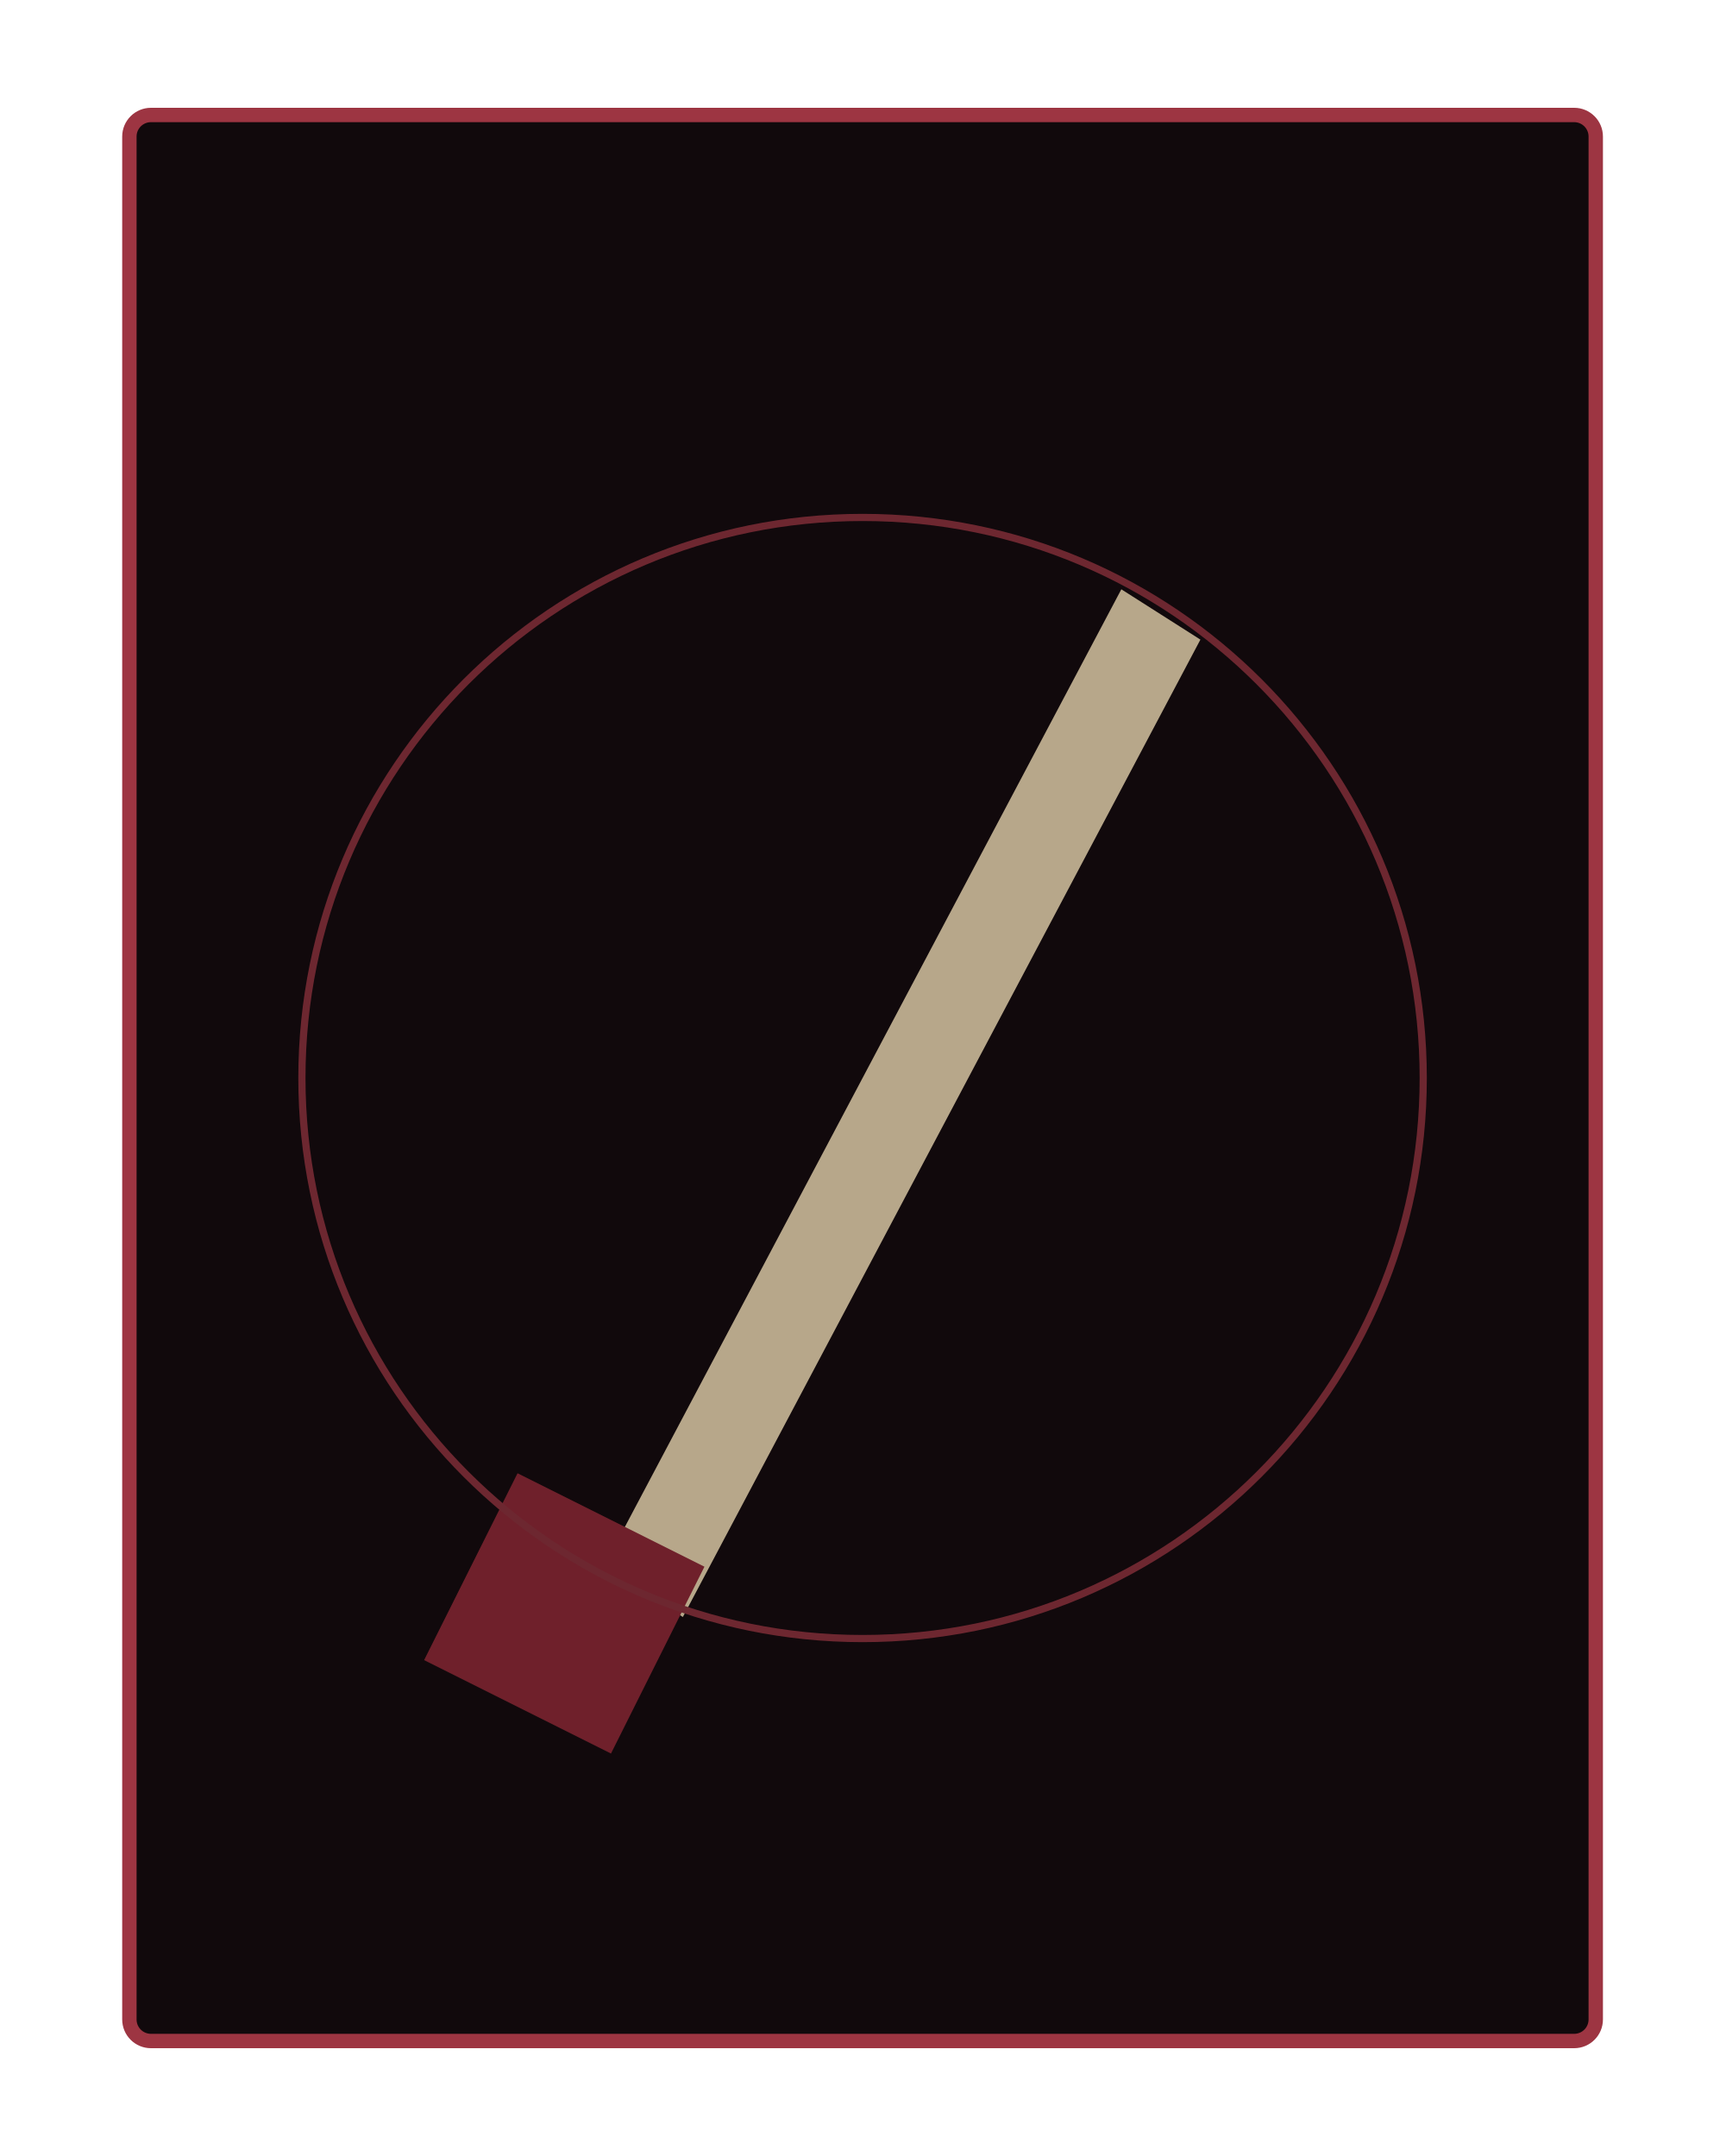
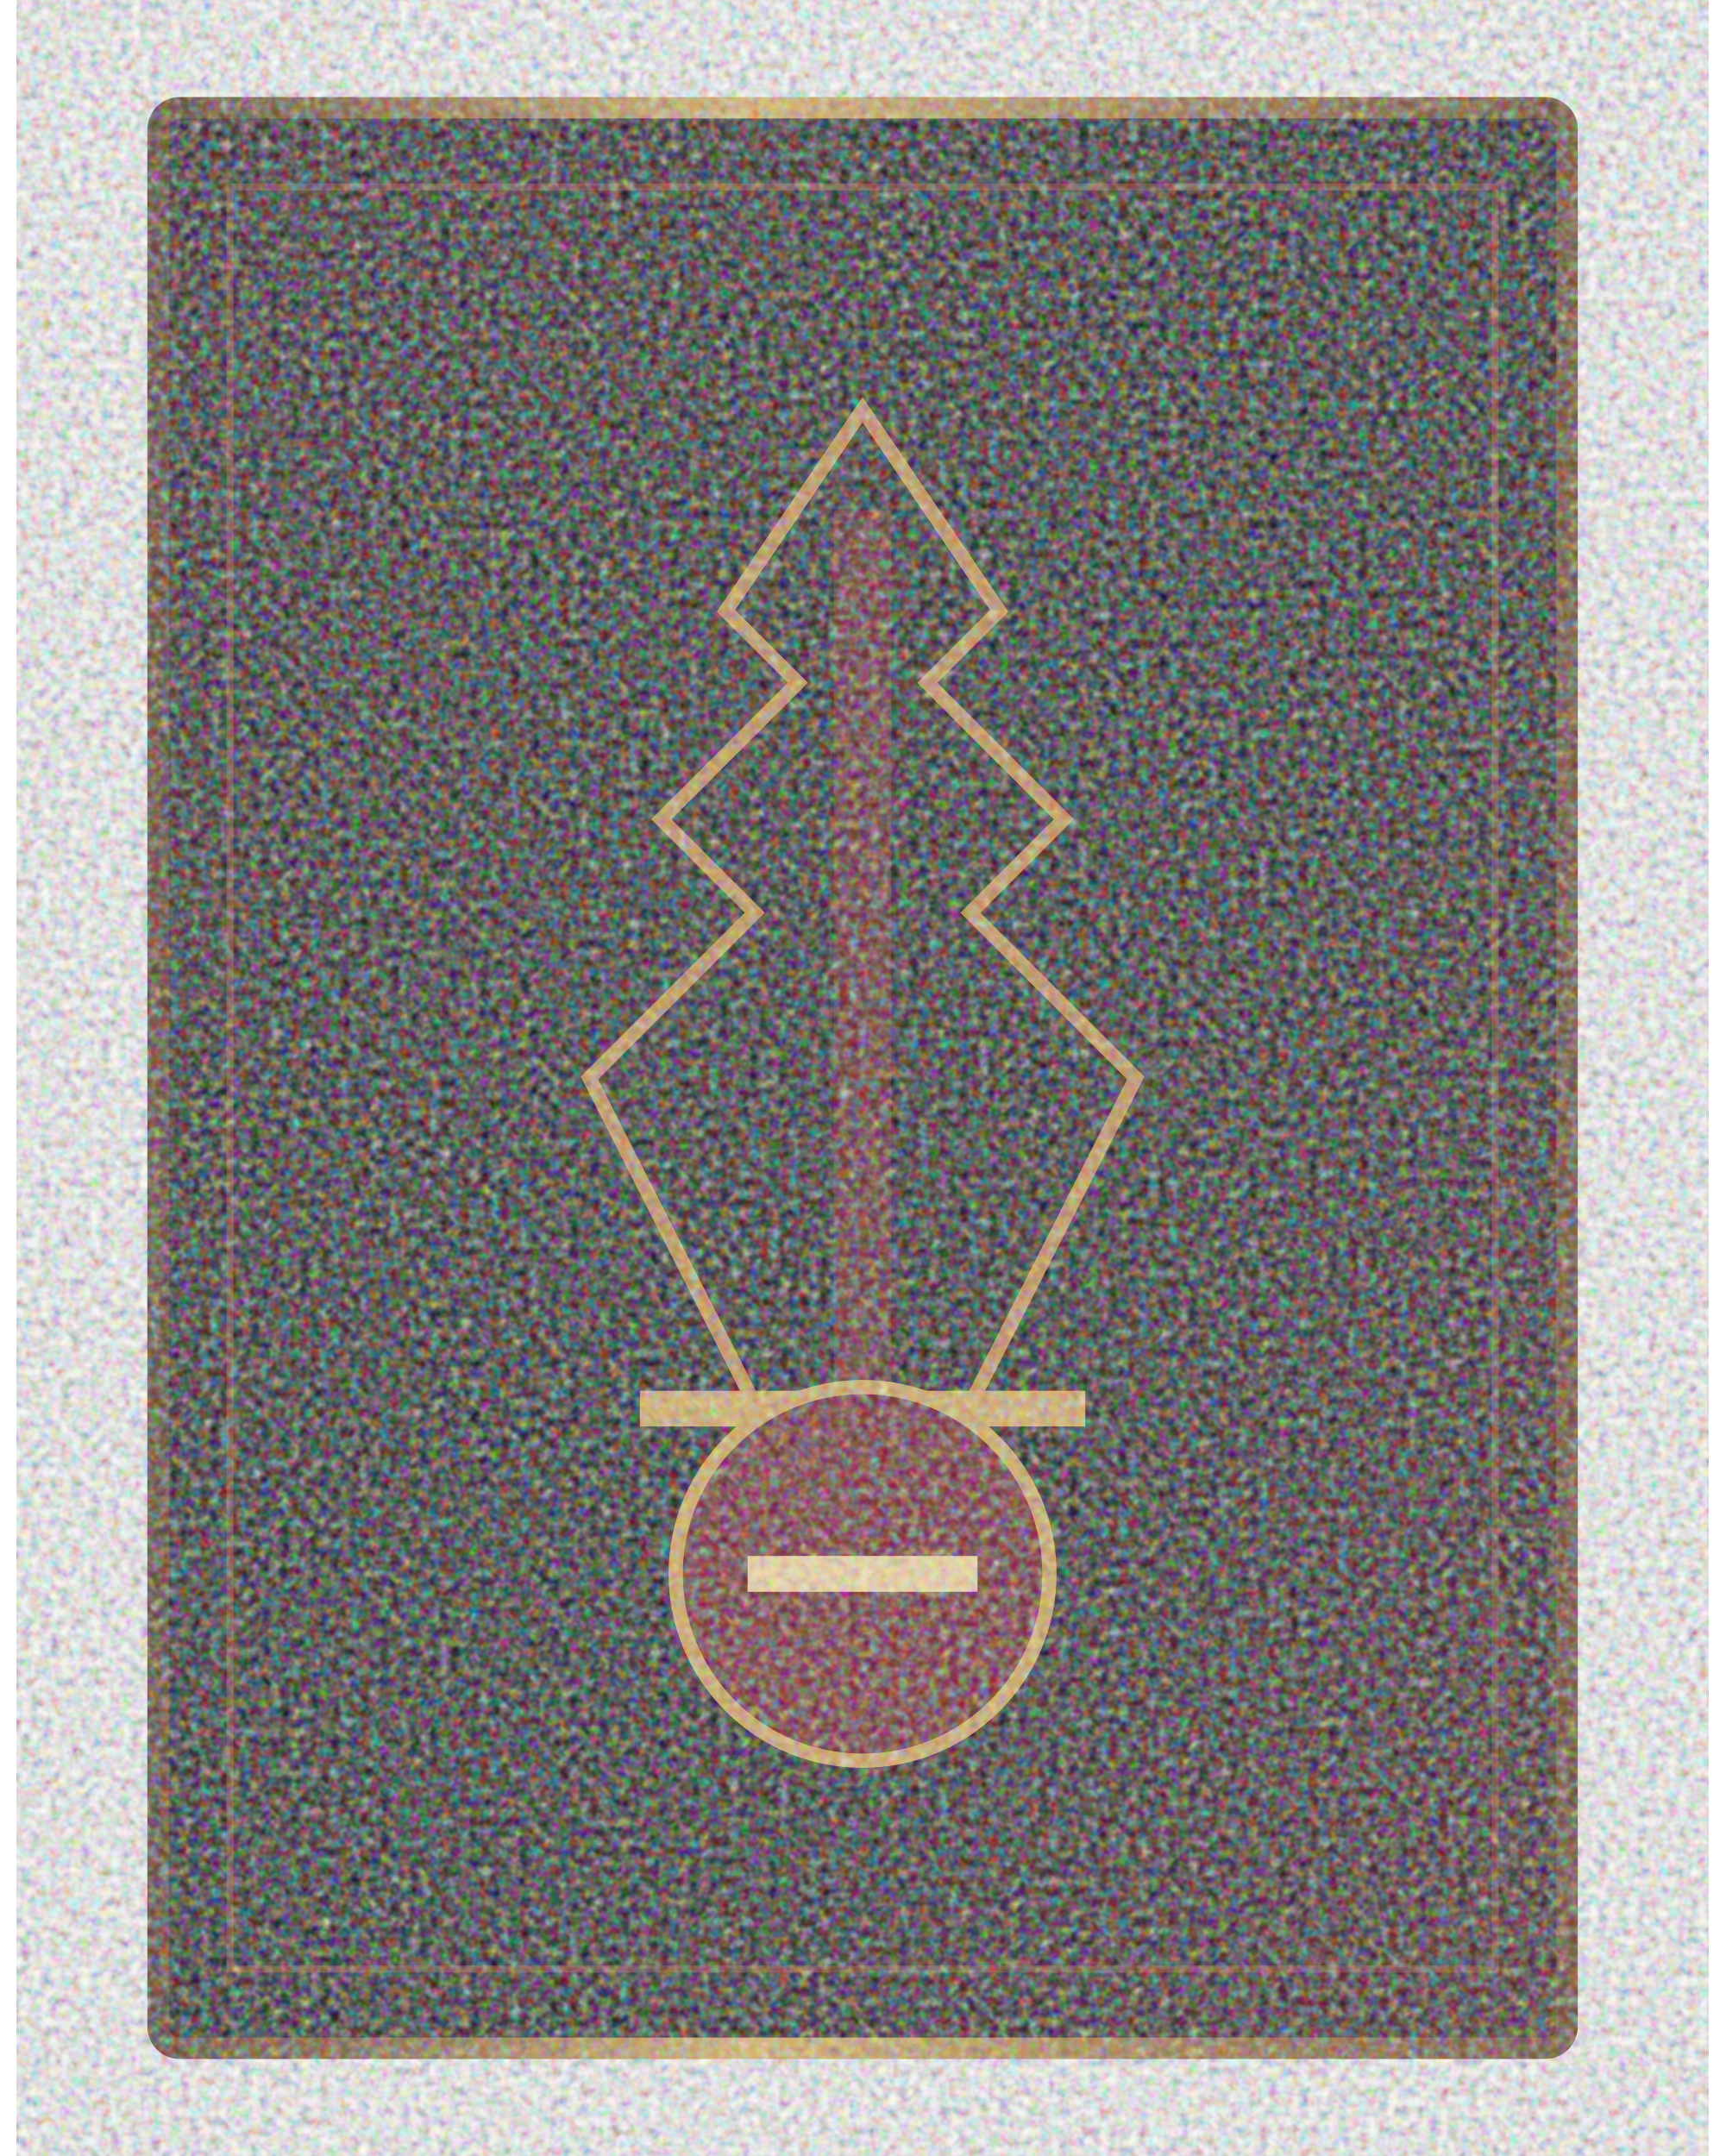
<svg xmlns="http://www.w3.org/2000/svg" viewBox="0 0 240 300">
-   <rect x="18" y="16" width="204" height="268" rx="3" fill="#11090c" stroke="#9d3542" stroke-width="2" />
-   <path d="M84 218l72-136 11 7-72 136z" fill="#b7a78a" />
-   <path d="M72 205l26 13-13 26-26-13z" fill="#6f202b" />
-   <circle cx="120" cy="150" r="78" fill="none" stroke="#6d2730" />
+   <defs>
+     <linearGradient id="p" x1="0" y1="0" x2="1" y2="1">
+       <stop stop-color="#2a1015" />
+       <stop offset=".5" stop-color="#09090b" />
+       <stop offset="1" stop-color="#49131c" />
+     </linearGradient>
+     <linearGradient id="g">
+       <stop stop-color="#5f4020" />
+       <stop offset=".42" stop-color="#d8b76f" />
+       <stop offset="1" stop-color="#6f4b22" />
+     </linearGradient>
+     <filter id="s">
+       <feDropShadow dx="0" dy="8" stdDeviation="8" flood-opacity=".75" />
+       <feTurbulence type="fractalNoise" baseFrequency=".72" numOctaves="2" seed="17" result="n" />
+       <feBlend in="SourceGraphic" in2="n" mode="soft-light" />
+     </filter>
+   </defs>
+   <g filter="url(#s)">
+     <rect x="22" y="15" width="196" height="270" rx="3" fill="url(#p)" stroke="url(#g)" stroke-width="3" />
+     <rect x="32" y="26" width="176" height="248" fill="none" stroke="#74442f" />
+     <path d="M120 57l19 28-10 10 19 19-13 13 23 23-38 75-38-75 23-23-13-13 19-19-10-10z" fill="#12090b" stroke="#c49a58" stroke-width="2" />
+     <path d="M120 71v131" stroke="#8f2a36" stroke-width="8" opacity=".68" />
+     <path d="M89 196h62" stroke="#d4b26d" stroke-width="5" />
+     <circle cx="120" cy="219" r="26" fill="#771d29" stroke="#d1ac63" stroke-width="2" />
+     <path d="M104 219h32" stroke="#eed6a4" stroke-width="5" />
+   </g>
</svg>
